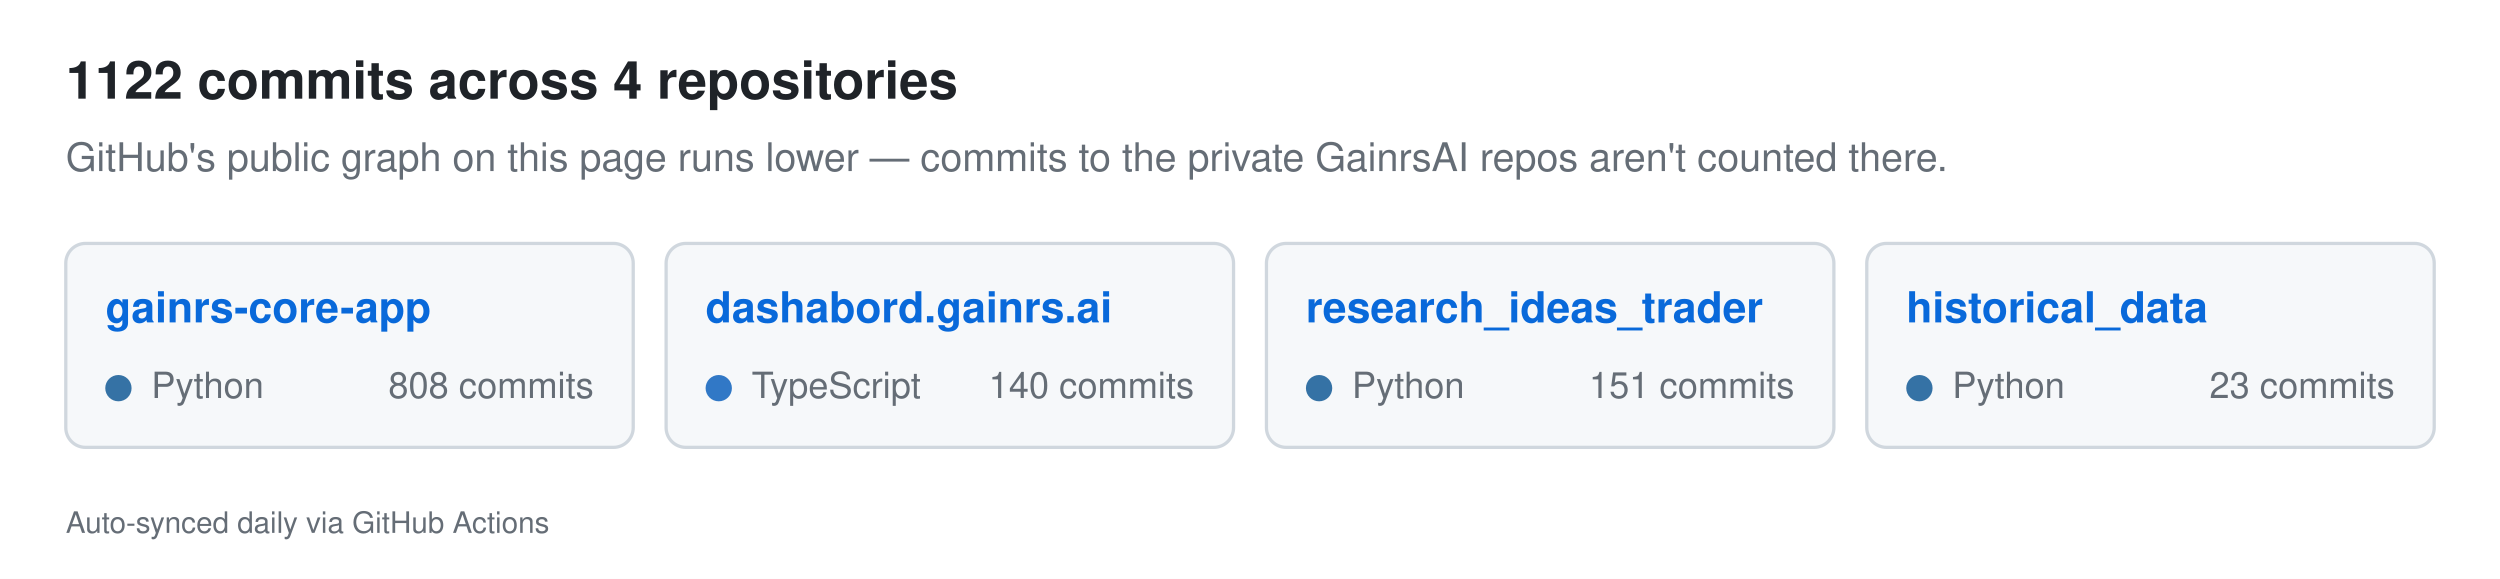
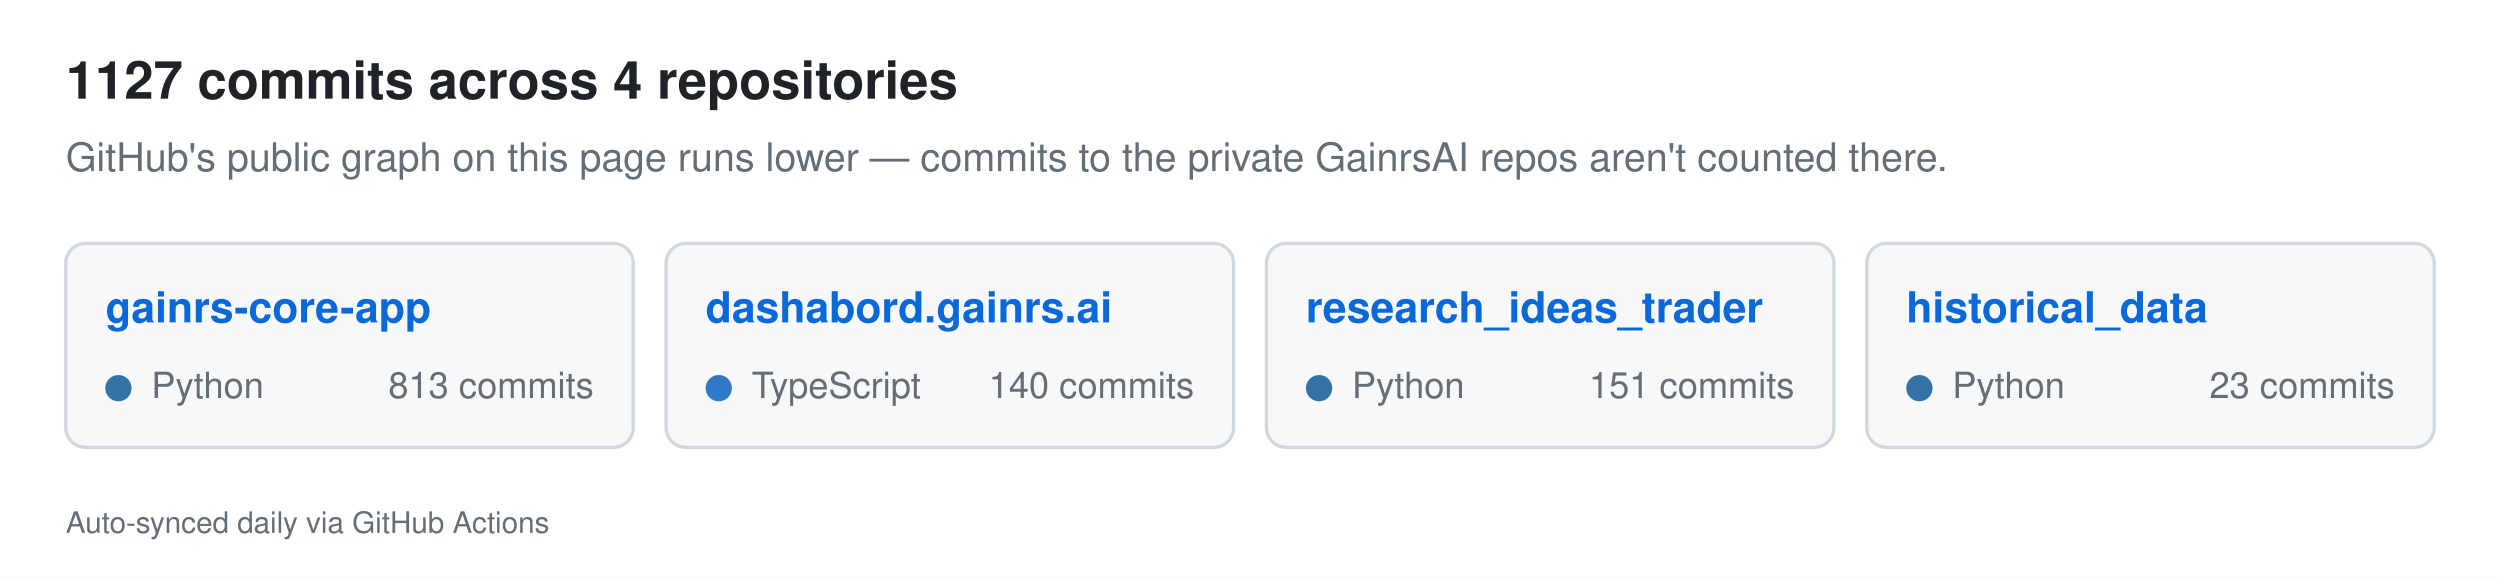
- <svg xmlns="http://www.w3.org/2000/svg" width="760" height="176" viewBox="0 0 760 176" font-family="-apple-system, BlinkMacSystemFont, 'Segoe UI', Helvetica, Arial, sans-serif" role="img" aria-label="1122 commits across 4 repositories">
+ <svg xmlns="http://www.w3.org/2000/svg" width="760" height="176" viewBox="0 0 760 176" font-family="-apple-system, BlinkMacSystemFont, 'Segoe UI', Helvetica, Arial, sans-serif" role="img" aria-label="1127 commits across 4 repositories">
  <rect width="760" height="176" fill="#ffffff" />
-   <text x="20" y="30" font-size="16" font-weight="600" fill="#1f2328">1122 commits across 4 repositories</text>
+   <text x="20" y="30" font-size="16" font-weight="600" fill="#1f2328">1127 commits across 4 repositories</text>
  <text x="20" y="52" font-size="12" fill="#656d76">GitHub's public graph on this page runs lower — commits to the private GainrsAI repos aren't counted there.</text>
  <rect x="20.0" y="74" width="172.5" height="62" rx="6" fill="#f6f8fa" stroke="#d0d7de" />
  <text x="32.0" y="98" font-size="13" font-weight="600" fill="#0969da">gainrs-core-app</text>
  <circle cx="36.0" cy="118" r="4" fill="#3572A5" />
  <text x="46.0" y="121" font-size="11" fill="#656d76">Python</text>
-   <text x="180.5" y="121" font-size="11" fill="#656d76" text-anchor="end">808 commits</text>
+   <text x="180.5" y="121" font-size="11" fill="#656d76" text-anchor="end">813 commits</text>
  <rect x="202.5" y="74" width="172.5" height="62" rx="6" fill="#f6f8fa" stroke="#d0d7de" />
  <text x="214.5" y="98" font-size="13" font-weight="600" fill="#0969da">dashabord.gainrs.ai</text>
  <circle cx="218.5" cy="118" r="4" fill="#3178c6" />
  <text x="228.5" y="121" font-size="11" fill="#656d76">TypeScript</text>
  <text x="363.0" y="121" font-size="11" fill="#656d76" text-anchor="end">140 commits</text>
  <rect x="385.0" y="74" width="172.5" height="62" rx="6" fill="#f6f8fa" stroke="#d0d7de" />
  <text x="397.0" y="98" font-size="13" font-weight="600" fill="#0969da">research_ideas_trader</text>
  <circle cx="401.0" cy="118" r="4" fill="#3572A5" />
  <text x="411.0" y="121" font-size="11" fill="#656d76">Python</text>
  <text x="545.5" y="121" font-size="11" fill="#656d76" text-anchor="end">151 commits</text>
  <rect x="567.5" y="74" width="172.5" height="62" rx="6" fill="#f6f8fa" stroke="#d0d7de" />
  <text x="579.5" y="98" font-size="13" font-weight="600" fill="#0969da">historical_data</text>
  <circle cx="583.5" cy="118" r="4" fill="#3572A5" />
  <text x="593.5" y="121" font-size="11" fill="#656d76">Python</text>
  <text x="728.0" y="121" font-size="11" fill="#656d76" text-anchor="end">23 commits</text>
  <text x="20" y="162" font-size="9" fill="#656d76">Auto-synced daily via GitHub Actions</text>
</svg>
